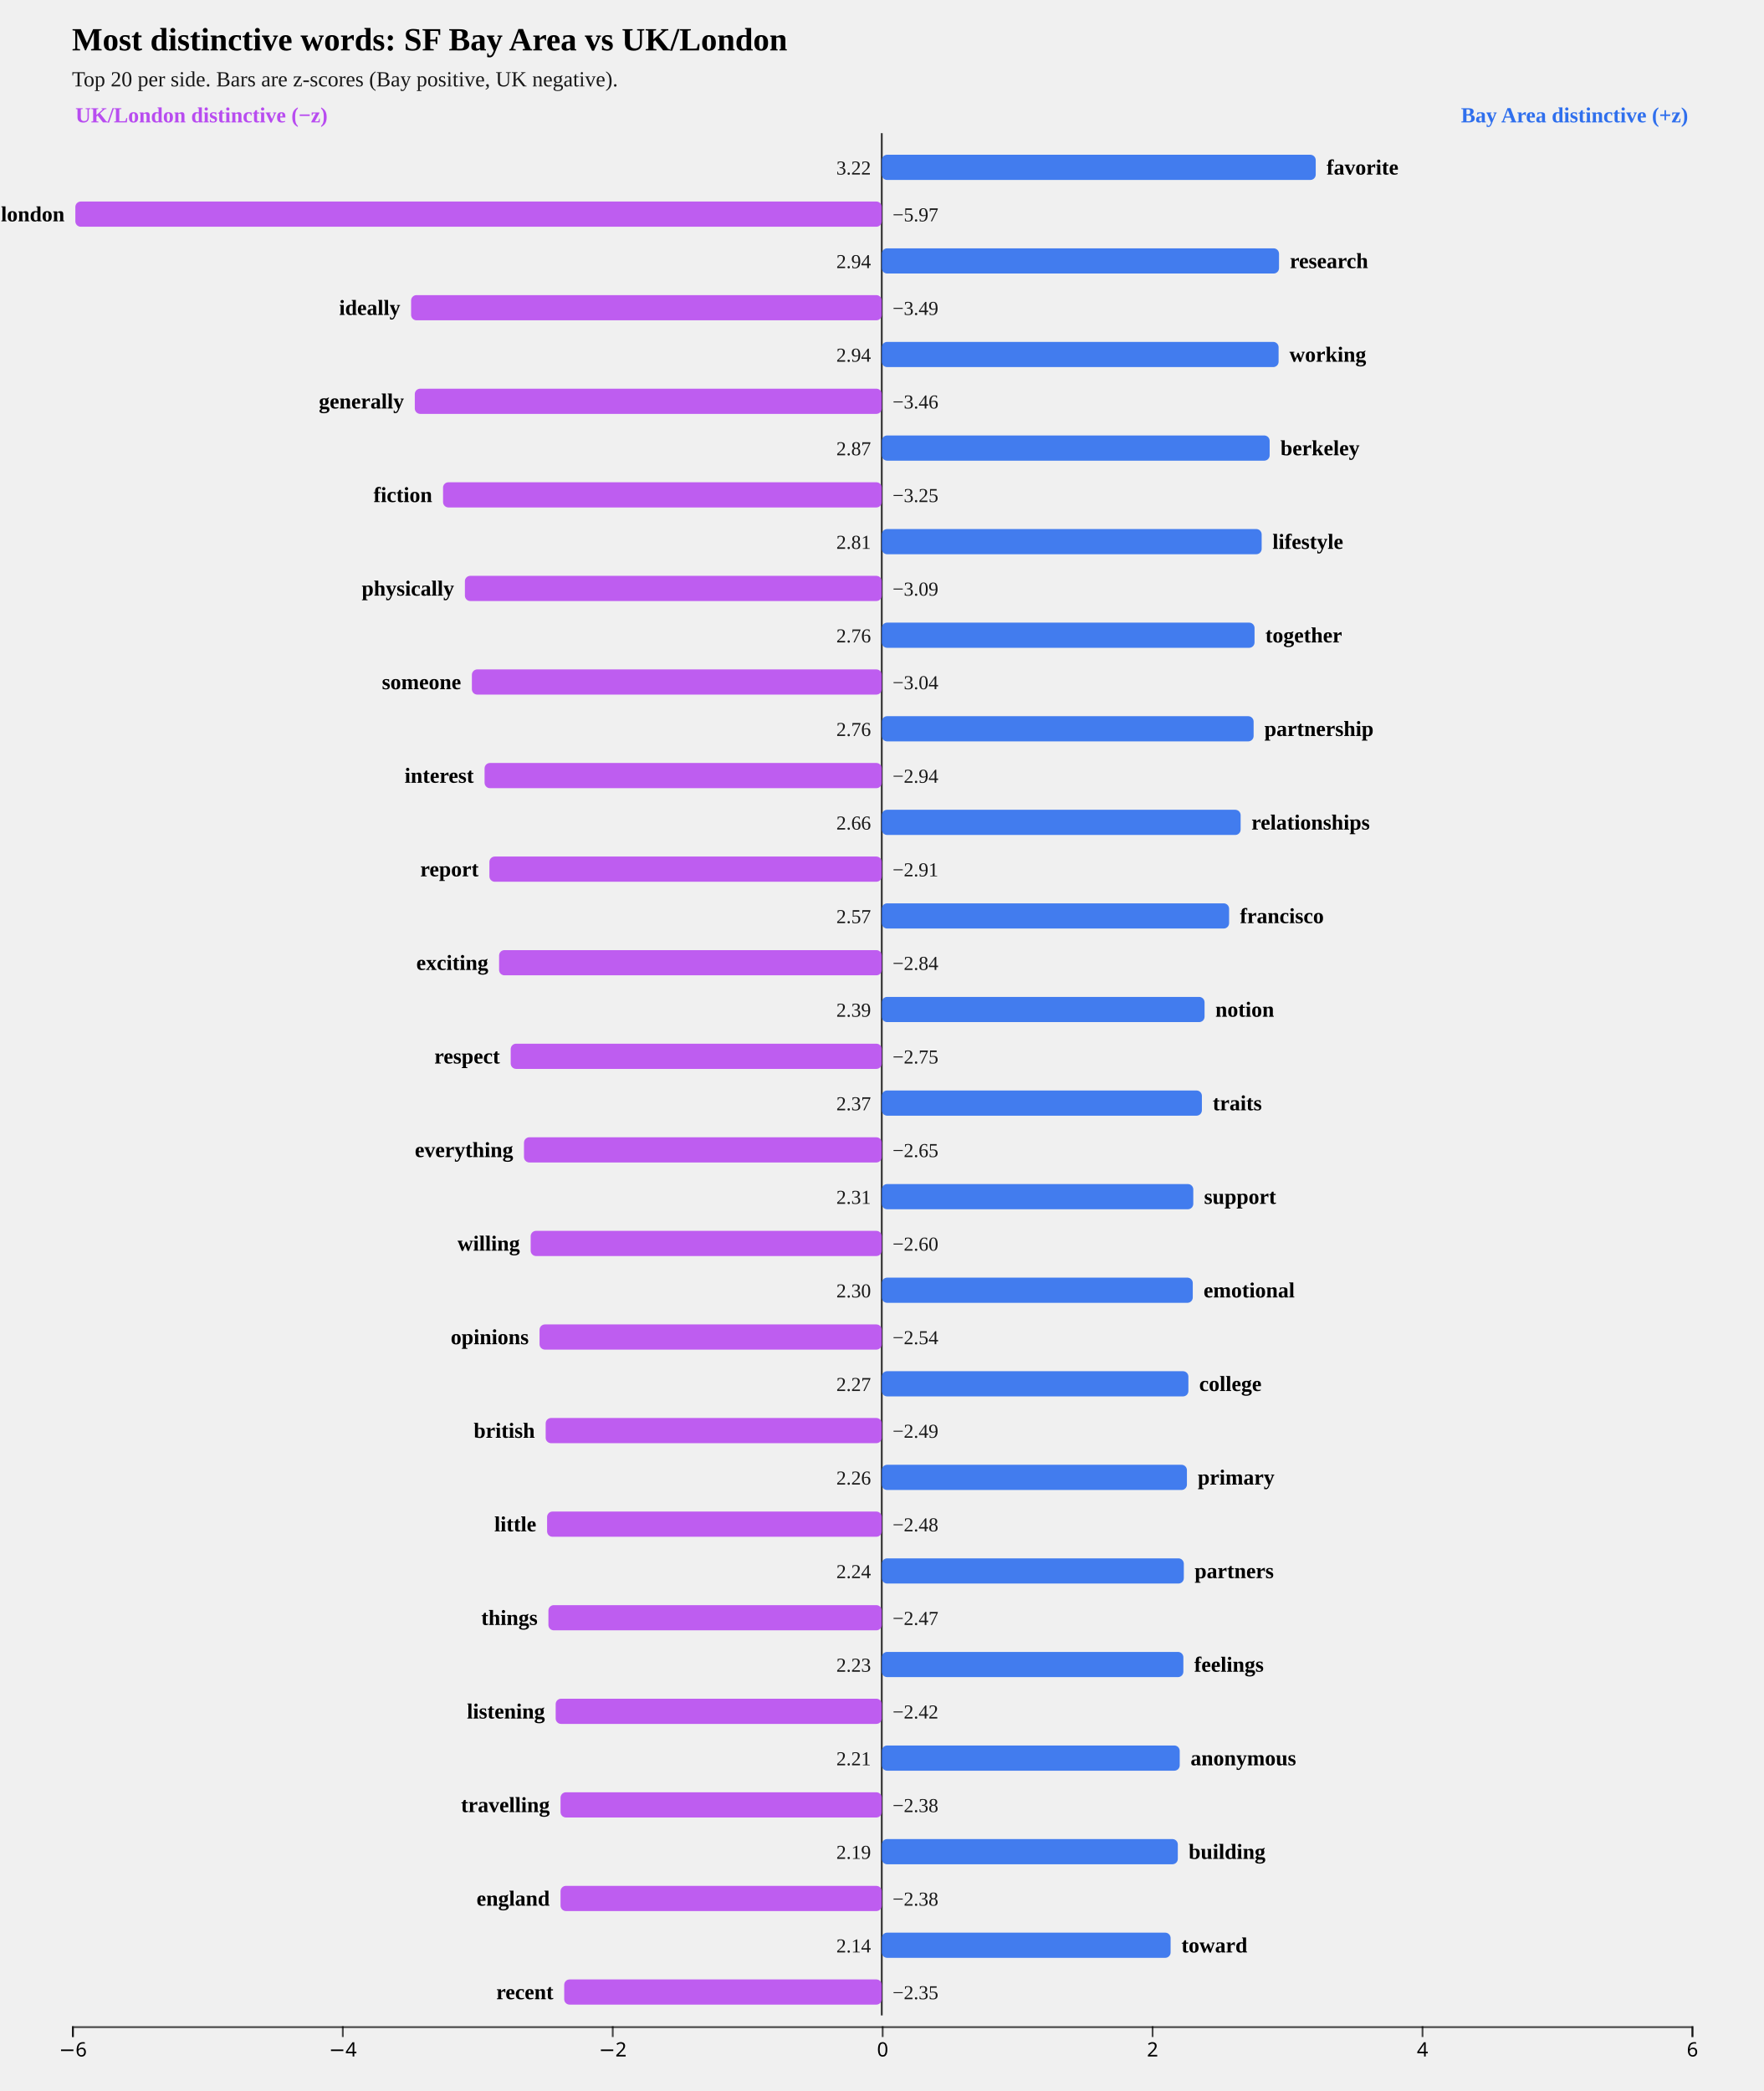
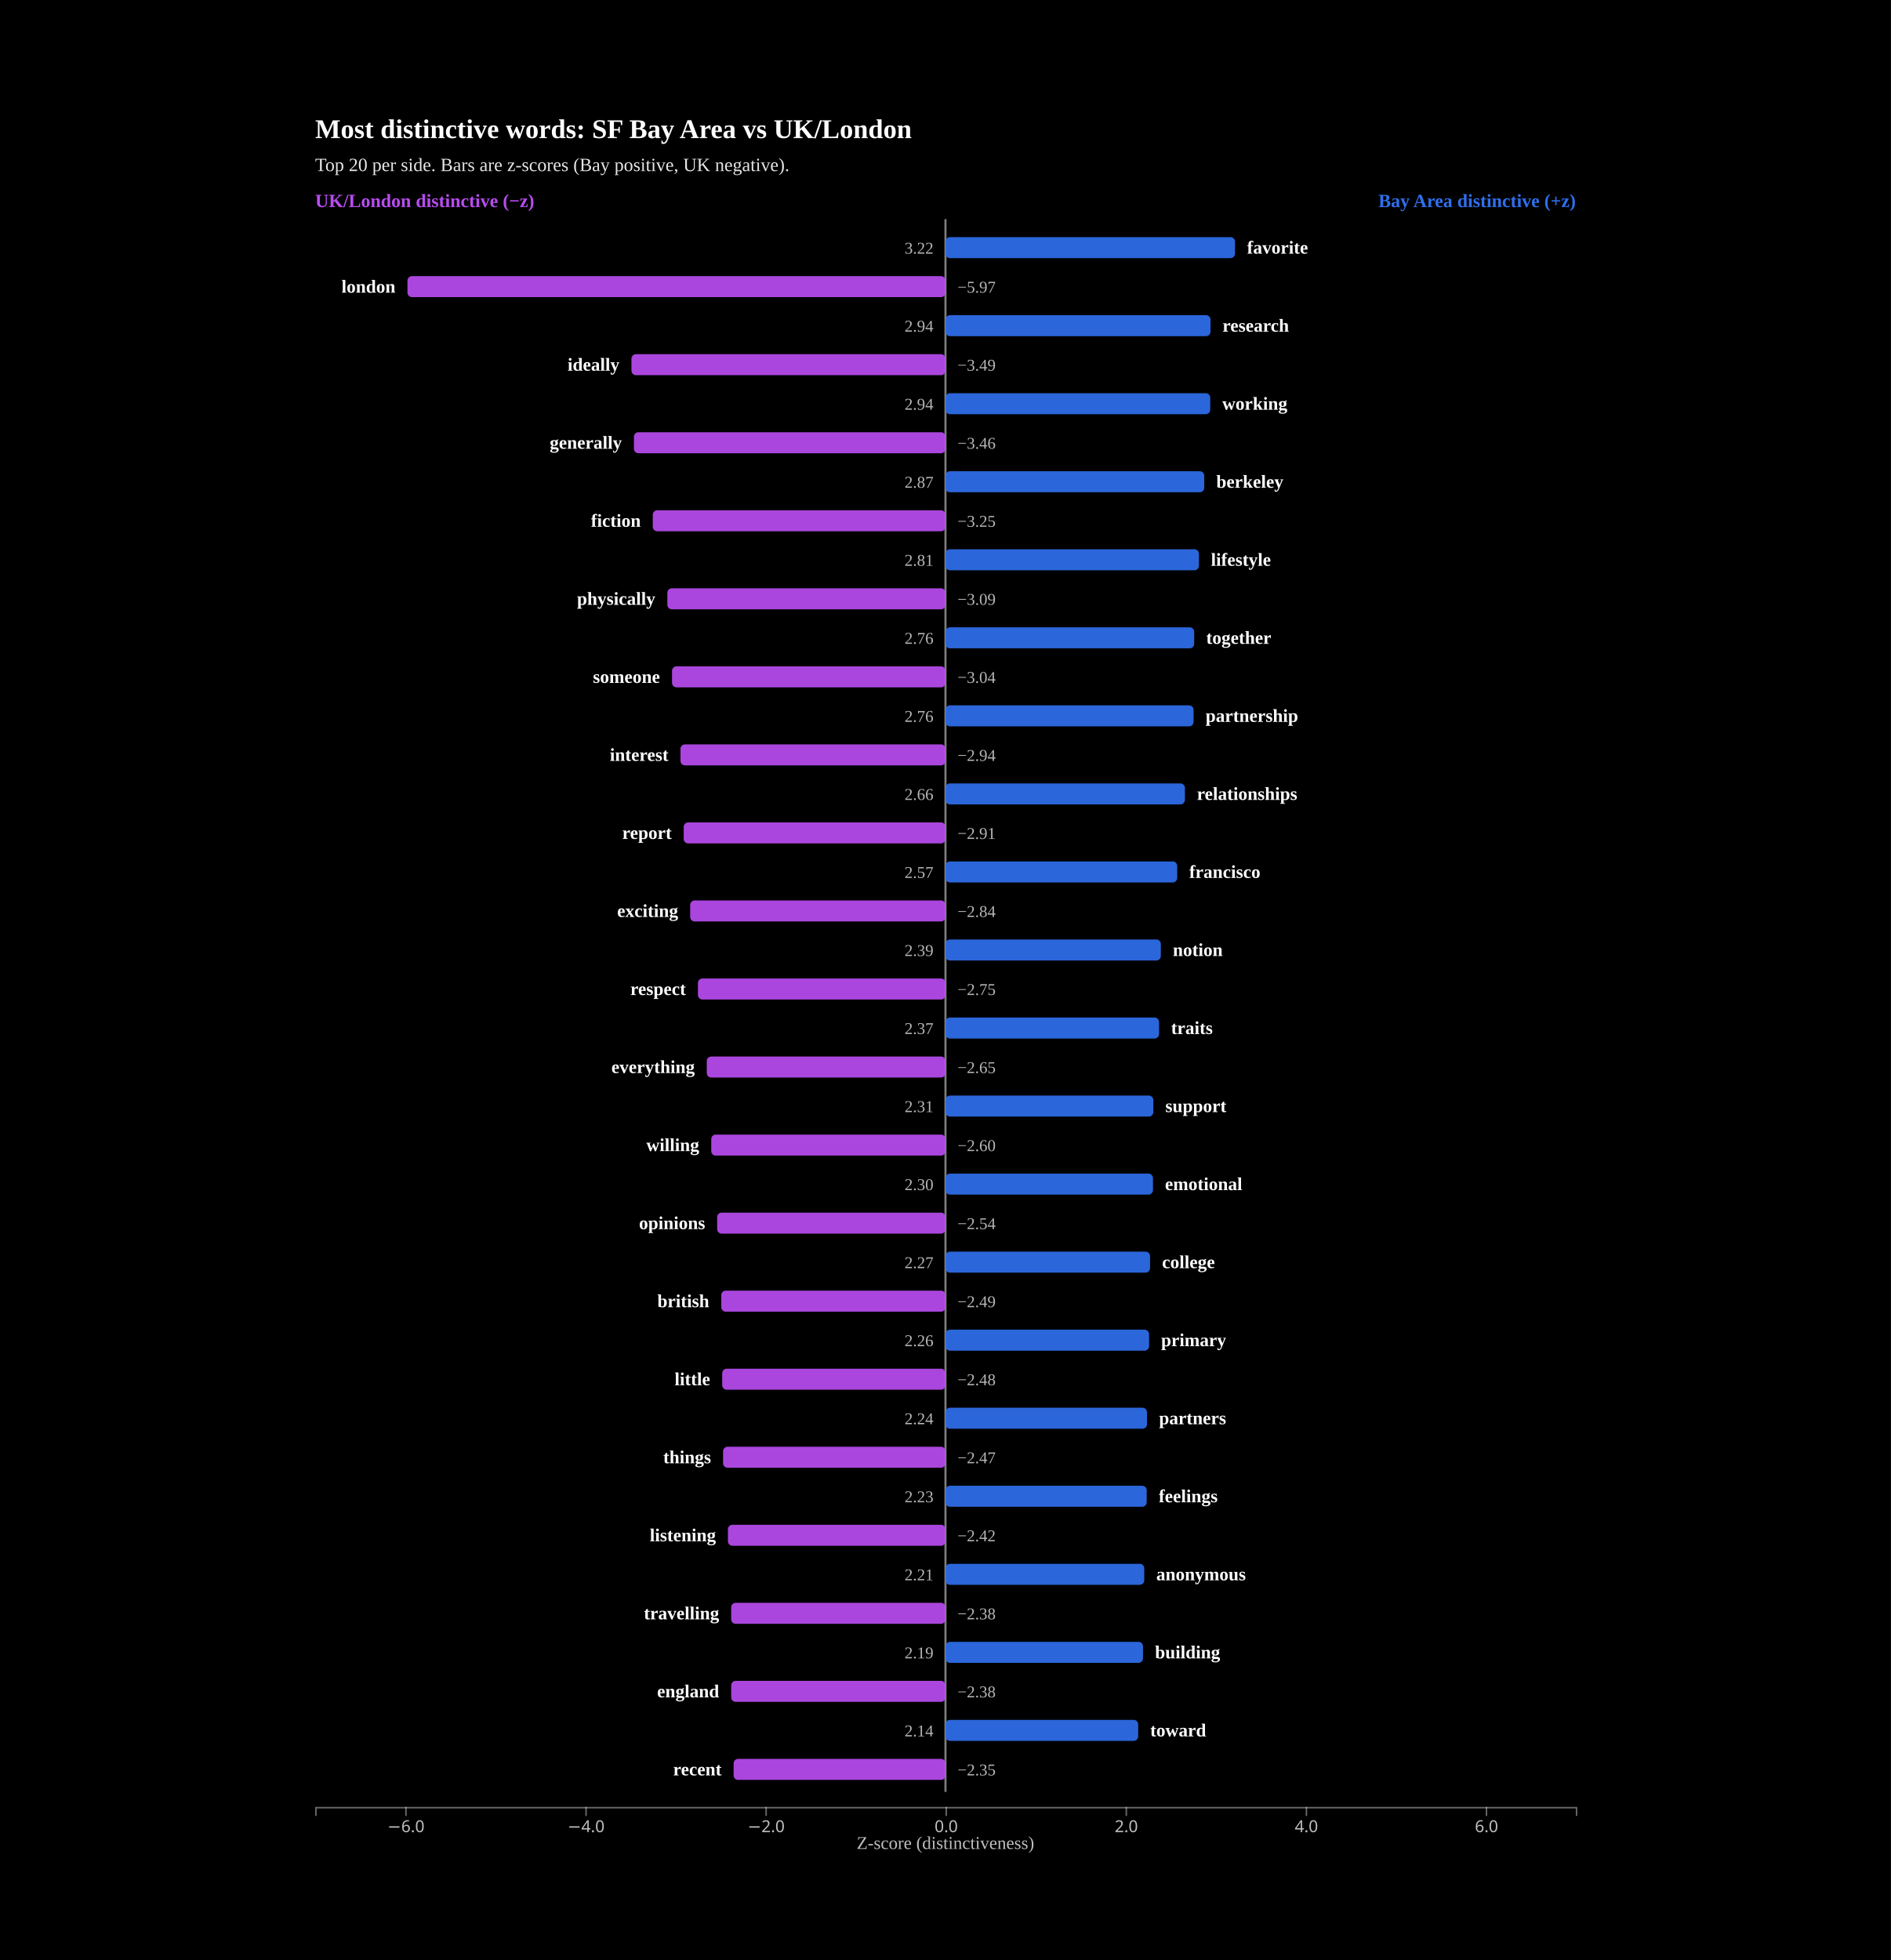
- <svg xmlns="http://www.w3.org/2000/svg" width="980" height="1162">
-   <text x="40" y="28" fill="#000000" font-size="18" font-weight="700">Most distinctive words: SF Bay Area vs UK/London</text>
-   <text x="40" y="48" fill="#000000" font-size="12" opacity="0.9">Top 20 per side. Bars are z-scores (Bay positive, UK negative).</text>
-   <line x1="490" x2="490" y1="74" y2="1120" stroke="#000000" stroke-width="1" opacity="0.8" />
-   <g transform="translate(0, 1126)" fill="none" font-size="10" font-family="sans-serif" text-anchor="middle">
-     <path class="domain" stroke="#000000" d="M40.5,6V0.5H940.5V6" opacity="0.7" />
-     <g class="tick" opacity="1" transform="translate(40.5,0)">
-       <line stroke="#000000" y2="6" opacity="0.7" />
-       <text fill="#000000" y="9" dy="0.71em" font-size="11">−6</text>
+ <svg xmlns="http://www.w3.org/2000/svg" width="980" height="1186" viewBox="-140 -60 1260 1306" preserveAspectRatio="xMidYMid meet" style="max-width: 100%; height: auto; display: block; font-family: ui-serif, Georgia, &quot;Times New Roman&quot;, Times, serif; font-size: 12px;">
+   <rect x="-140" y="-60" width="1260" height="1306" fill="#000000" />
+   <text x="70" y="32" fill="#FFFFFF" font-size="18" font-weight="800">Most distinctive words: SF Bay Area vs UK/London</text>
+   <text x="70" y="54" fill="#FFFFFF" font-size="12.5" opacity="0.9">Top 20 per side. Bars are z-scores (Bay positive, UK negative).</text>
+   <text x="70" y="78" text-anchor="start" fill="#B84CF0" font-size="12.5" font-weight="800">UK/London distinctive (−z)</text>
+   <text x="910" y="78" text-anchor="end" fill="#2F6FED" font-size="12.5" font-weight="800">Bay Area distinctive (+z)</text>
+   <line x1="490" x2="490" y1="86" y2="1134" stroke="rgba(255,255,255,0.55)" stroke-width="1.4" opacity="0.9" />
+   <g transform="translate(0, 1144)" fill="none" font-size="10" font-family="sans-serif" text-anchor="middle">
+     <path class="domain" stroke="rgba(255,255,255,0.55)" d="M70.5,6V0.5H910.5V6" opacity="0.75" />
+     <g class="tick" opacity="1" transform="translate(130.5,0)">
+       <line stroke="rgba(255,255,255,0.55)" y2="6" opacity="0.75" />
+       <text fill="rgba(255,255,255,0.75)" y="9" dy="0.71em" font-size="11">−6.0</text>
    </g>
-     <g class="tick" opacity="1" transform="translate(190.5,0)">
-       <line stroke="#000000" y2="6" opacity="0.7" />
-       <text fill="#000000" y="9" dy="0.71em" font-size="11">−4</text>
+     <g class="tick" opacity="1" transform="translate(250.5,0)">
+       <line stroke="rgba(255,255,255,0.55)" y2="6" opacity="0.75" />
+       <text fill="rgba(255,255,255,0.75)" y="9" dy="0.71em" font-size="11">−4.0</text>
    </g>
-     <g class="tick" opacity="1" transform="translate(340.5,0)">
-       <line stroke="#000000" y2="6" opacity="0.7" />
-       <text fill="#000000" y="9" dy="0.71em" font-size="11">−2</text>
+     <g class="tick" opacity="1" transform="translate(370.5,0)">
+       <line stroke="rgba(255,255,255,0.55)" y2="6" opacity="0.75" />
+       <text fill="rgba(255,255,255,0.75)" y="9" dy="0.71em" font-size="11">−2.0</text>
    </g>
    <g class="tick" opacity="1" transform="translate(490.5,0)">
-       <line stroke="#000000" y2="6" opacity="0.7" />
-       <text fill="#000000" y="9" dy="0.71em" font-size="11">0</text>
+       <line stroke="rgba(255,255,255,0.55)" y2="6" opacity="0.75" />
+       <text fill="rgba(255,255,255,0.75)" y="9" dy="0.71em" font-size="11">0.0</text>
    </g>
-     <g class="tick" opacity="1" transform="translate(640.5,0)">
-       <line stroke="#000000" y2="6" opacity="0.7" />
-       <text fill="#000000" y="9" dy="0.71em" font-size="11">2</text>
+     <g class="tick" opacity="1" transform="translate(610.5,0)">
+       <line stroke="rgba(255,255,255,0.55)" y2="6" opacity="0.75" />
+       <text fill="rgba(255,255,255,0.75)" y="9" dy="0.71em" font-size="11">2.0</text>
    </g>
-     <g class="tick" opacity="1" transform="translate(790.5,0)">
-       <line stroke="#000000" y2="6" opacity="0.7" />
-       <text fill="#000000" y="9" dy="0.71em" font-size="11">4</text>
+     <g class="tick" opacity="1" transform="translate(730.5,0)">
+       <line stroke="rgba(255,255,255,0.55)" y2="6" opacity="0.75" />
+       <text fill="rgba(255,255,255,0.75)" y="9" dy="0.71em" font-size="11">4.0</text>
    </g>
-     <g class="tick" opacity="1" transform="translate(940.5,0)">
-       <line stroke="#000000" y2="6" opacity="0.7" />
-       <text fill="#000000" y="9" dy="0.71em" font-size="11">6</text>
+     <g class="tick" opacity="1" transform="translate(850.5,0)">
+       <line stroke="rgba(255,255,255,0.55)" y2="6" opacity="0.75" />
+       <text fill="rgba(255,255,255,0.75)" y="9" dy="0.71em" font-size="11">6.0</text>
    </g>
  </g>
  <g>
-     <rect x="490" y="86" width="241.155" height="14" rx="3" fill="#2F6FED" opacity="0.9" />
-     <rect x="41.875" y="112" width="448.125" height="14" rx="3" fill="#B84CF0" opacity="0.9" />
-     <rect x="490" y="138" width="220.755" height="14" rx="3" fill="#2F6FED" opacity="0.9" />
-     <rect x="228.453" y="164" width="261.548" height="14" rx="3" fill="#B84CF0" opacity="0.9" />
-     <rect x="490" y="190" width="220.523" height="14" rx="3" fill="#2F6FED" opacity="0.9" />
-     <rect x="230.507" y="216" width="259.493" height="14" rx="3" fill="#B84CF0" opacity="0.9" />
-     <rect x="490" y="242" width="215.55" height="14" rx="3" fill="#2F6FED" opacity="0.9" />
-     <rect x="246.205" y="268" width="243.795" height="14" rx="3" fill="#B84CF0" opacity="0.9" />
-     <rect x="490" y="294" width="211.11" height="14" rx="3" fill="#2F6FED" opacity="0.9" />
-     <rect x="258.34" y="320" width="231.66" height="14" rx="3" fill="#B84CF0" opacity="0.9" />
-     <rect x="490" y="346" width="207.158" height="14" rx="3" fill="#2F6FED" opacity="0.9" />
-     <rect x="262.232" y="372" width="227.768" height="14" rx="3" fill="#B84CF0" opacity="0.9" />
-     <rect x="490" y="398" width="206.64" height="14" rx="3" fill="#2F6FED" opacity="0.9" />
-     <rect x="269.283" y="424" width="220.717" height="14" rx="3" fill="#B84CF0" opacity="0.9" />
-     <rect x="490" y="450" width="199.425" height="14" rx="3" fill="#2F6FED" opacity="0.9" />
-     <rect x="271.968" y="476" width="218.032" height="14" rx="3" fill="#B84CF0" opacity="0.9" />
-     <rect x="490" y="502" width="193.012" height="14" rx="3" fill="#2F6FED" opacity="0.9" />
-     <rect x="277.345" y="528" width="212.655" height="14" rx="3" fill="#B84CF0" opacity="0.9" />
-     <rect x="490" y="554" width="179.377" height="14" rx="3" fill="#2F6FED" opacity="0.9" />
-     <rect x="283.803" y="580" width="206.197" height="14" rx="3" fill="#B84CF0" opacity="0.9" />
-     <rect x="490" y="606" width="177.9" height="14" rx="3" fill="#2F6FED" opacity="0.9" />
-     <rect x="291.183" y="632" width="198.817" height="14" rx="3" fill="#B84CF0" opacity="0.9" />
-     <rect x="490" y="658" width="173.115" height="14" rx="3" fill="#2F6FED" opacity="0.9" />
-     <rect x="294.895" y="684" width="195.105" height="14" rx="3" fill="#B84CF0" opacity="0.9" />
-     <rect x="490" y="710" width="172.83" height="14" rx="3" fill="#2F6FED" opacity="0.9" />
-     <rect x="299.83" y="736" width="190.17" height="14" rx="3" fill="#B84CF0" opacity="0.9" />
-     <rect x="490" y="762" width="170.393" height="14" rx="3" fill="#2F6FED" opacity="0.9" />
-     <rect x="303.235" y="788" width="186.765" height="14" rx="3" fill="#B84CF0" opacity="0.9" />
-     <rect x="490" y="814" width="169.582" height="14" rx="3" fill="#2F6FED" opacity="0.9" />
-     <rect x="304.022" y="840" width="185.978" height="14" rx="3" fill="#B84CF0" opacity="0.9" />
-     <rect x="490" y="866" width="167.857" height="14" rx="3" fill="#2F6FED" opacity="0.9" />
-     <rect x="304.758" y="892" width="185.242" height="14" rx="3" fill="#B84CF0" opacity="0.9" />
-     <rect x="490" y="918" width="167.602" height="14" rx="3" fill="#2F6FED" opacity="0.9" />
-     <rect x="308.793" y="944" width="181.207" height="14" rx="3" fill="#B84CF0" opacity="0.9" />
-     <rect x="490" y="970" width="165.577" height="14" rx="3" fill="#2F6FED" opacity="0.9" />
-     <rect x="311.5" y="996" width="178.5" height="14" rx="3" fill="#B84CF0" opacity="0.9" />
-     <rect x="490" y="1022" width="164.513" height="14" rx="3" fill="#2F6FED" opacity="0.9" />
-     <rect x="311.5" y="1048" width="178.5" height="14" rx="3" fill="#B84CF0" opacity="0.9" />
-     <rect x="490" y="1074" width="160.508" height="14" rx="3" fill="#2F6FED" opacity="0.9" />
-     <rect x="313.533" y="1100" width="176.467" height="14" rx="3" fill="#B84CF0" opacity="0.9" />
+     <rect class="bar" x="490" y="98" width="192.924" height="14" rx="3" ry="3" fill="#2F6FED" opacity="0.92" />
+     <rect class="bar" x="131.5" y="124" width="358.5" height="14" rx="3" ry="3" fill="#B84CF0" opacity="0.92" />
+     <rect class="bar" x="490" y="150" width="176.604" height="14" rx="3" ry="3" fill="#2F6FED" opacity="0.92" />
+     <rect class="bar" x="280.762" y="176" width="209.238" height="14" rx="3" ry="3" fill="#B84CF0" opacity="0.92" />
+     <rect class="bar" x="490" y="202" width="176.418" height="14" rx="3" ry="3" fill="#2F6FED" opacity="0.92" />
+     <rect class="bar" x="282.406" y="228" width="207.594" height="14" rx="3" ry="3" fill="#B84CF0" opacity="0.92" />
+     <rect class="bar" x="490" y="254" width="172.44" height="14" rx="3" ry="3" fill="#2F6FED" opacity="0.92" />
+     <rect class="bar" x="294.964" y="280" width="195.036" height="14" rx="3" ry="3" fill="#B84CF0" opacity="0.92" />
+     <rect class="bar" x="490" y="306" width="168.888" height="14" rx="3" ry="3" fill="#2F6FED" opacity="0.92" />
+     <rect class="bar" x="304.672" y="332" width="185.328" height="14" rx="3" ry="3" fill="#B84CF0" opacity="0.92" />
+     <rect class="bar" x="490" y="358" width="165.726" height="14" rx="3" ry="3" fill="#2F6FED" opacity="0.92" />
+     <rect class="bar" x="307.786" y="384" width="182.214" height="14" rx="3" ry="3" fill="#B84CF0" opacity="0.92" />
+     <rect class="bar" x="490" y="410" width="165.312" height="14" rx="3" ry="3" fill="#2F6FED" opacity="0.92" />
+     <rect class="bar" x="313.426" y="436" width="176.574" height="14" rx="3" ry="3" fill="#B84CF0" opacity="0.92" />
+     <rect class="bar" x="490" y="462" width="159.54" height="14" rx="3" ry="3" fill="#2F6FED" opacity="0.92" />
+     <rect class="bar" x="315.574" y="488" width="174.426" height="14" rx="3" ry="3" fill="#B84CF0" opacity="0.92" />
+     <rect class="bar" x="490" y="514" width="154.41" height="14" rx="3" ry="3" fill="#2F6FED" opacity="0.92" />
+     <rect class="bar" x="319.876" y="540" width="170.124" height="14" rx="3" ry="3" fill="#B84CF0" opacity="0.92" />
+     <rect class="bar" x="490" y="566" width="143.502" height="14" rx="3" ry="3" fill="#2F6FED" opacity="0.92" />
+     <rect class="bar" x="325.042" y="592" width="164.958" height="14" rx="3" ry="3" fill="#B84CF0" opacity="0.92" />
+     <rect class="bar" x="490" y="618" width="142.32" height="14" rx="3" ry="3" fill="#2F6FED" opacity="0.92" />
+     <rect class="bar" x="330.946" y="644" width="159.054" height="14" rx="3" ry="3" fill="#B84CF0" opacity="0.92" />
+     <rect class="bar" x="490" y="670" width="138.492" height="14" rx="3" ry="3" fill="#2F6FED" opacity="0.92" />
+     <rect class="bar" x="333.916" y="696" width="156.084" height="14" rx="3" ry="3" fill="#B84CF0" opacity="0.92" />
+     <rect class="bar" x="490" y="722" width="138.264" height="14" rx="3" ry="3" fill="#2F6FED" opacity="0.92" />
+     <rect class="bar" x="337.864" y="748" width="152.136" height="14" rx="3" ry="3" fill="#B84CF0" opacity="0.92" />
+     <rect class="bar" x="490" y="774" width="136.314" height="14" rx="3" ry="3" fill="#2F6FED" opacity="0.92" />
+     <rect class="bar" x="340.588" y="800" width="149.412" height="14" rx="3" ry="3" fill="#B84CF0" opacity="0.92" />
+     <rect class="bar" x="490" y="826" width="135.666" height="14" rx="3" ry="3" fill="#2F6FED" opacity="0.92" />
+     <rect class="bar" x="341.218" y="852" width="148.782" height="14" rx="3" ry="3" fill="#B84CF0" opacity="0.92" />
+     <rect class="bar" x="490" y="878" width="134.286" height="14" rx="3" ry="3" fill="#2F6FED" opacity="0.92" />
+     <rect class="bar" x="341.806" y="904" width="148.194" height="14" rx="3" ry="3" fill="#B84CF0" opacity="0.92" />
+     <rect class="bar" x="490" y="930" width="134.082" height="14" rx="3" ry="3" fill="#2F6FED" opacity="0.92" />
+     <rect class="bar" x="345.034" y="956" width="144.966" height="14" rx="3" ry="3" fill="#B84CF0" opacity="0.92" />
+     <rect class="bar" x="490" y="982" width="132.462" height="14" rx="3" ry="3" fill="#2F6FED" opacity="0.92" />
+     <rect class="bar" x="347.2" y="1008" width="142.8" height="14" rx="3" ry="3" fill="#B84CF0" opacity="0.92" />
+     <rect class="bar" x="490" y="1034" width="131.61" height="14" rx="3" ry="3" fill="#2F6FED" opacity="0.92" />
+     <rect class="bar" x="347.2" y="1060" width="142.8" height="14" rx="3" ry="3" fill="#B84CF0" opacity="0.92" />
+     <rect class="bar" x="490" y="1086" width="128.406" height="14" rx="3" ry="3" fill="#2F6FED" opacity="0.92" />
+     <rect class="bar" x="348.826" y="1112" width="141.174" height="14" rx="3" ry="3" fill="#B84CF0" opacity="0.92" />
  </g>
  <g>
-     <text x="737.155" y="97" text-anchor="start" fill="#000000" font-size="12" font-weight="600">favorite</text>
-     <text x="35.875" y="123" text-anchor="end" fill="#000000" font-size="12" font-weight="600">london</text>
-     <text x="716.755" y="149" text-anchor="start" fill="#000000" font-size="12" font-weight="600">research</text>
-     <text x="222.453" y="175" text-anchor="end" fill="#000000" font-size="12" font-weight="600">ideally</text>
-     <text x="716.523" y="201" text-anchor="start" fill="#000000" font-size="12" font-weight="600">working</text>
-     <text x="224.507" y="227" text-anchor="end" fill="#000000" font-size="12" font-weight="600">generally</text>
-     <text x="711.55" y="253" text-anchor="start" fill="#000000" font-size="12" font-weight="600">berkeley</text>
-     <text x="240.205" y="279" text-anchor="end" fill="#000000" font-size="12" font-weight="600">fiction</text>
-     <text x="707.11" y="305" text-anchor="start" fill="#000000" font-size="12" font-weight="600">lifestyle</text>
-     <text x="252.34" y="331" text-anchor="end" fill="#000000" font-size="12" font-weight="600">physically</text>
-     <text x="703.158" y="357" text-anchor="start" fill="#000000" font-size="12" font-weight="600">together</text>
-     <text x="256.232" y="383" text-anchor="end" fill="#000000" font-size="12" font-weight="600">someone</text>
-     <text x="702.64" y="409" text-anchor="start" fill="#000000" font-size="12" font-weight="600">partnership</text>
-     <text x="263.283" y="435" text-anchor="end" fill="#000000" font-size="12" font-weight="600">interest</text>
-     <text x="695.425" y="461" text-anchor="start" fill="#000000" font-size="12" font-weight="600">relationships</text>
-     <text x="265.968" y="487" text-anchor="end" fill="#000000" font-size="12" font-weight="600">report</text>
-     <text x="689.012" y="513" text-anchor="start" fill="#000000" font-size="12" font-weight="600">francisco</text>
-     <text x="271.345" y="539" text-anchor="end" fill="#000000" font-size="12" font-weight="600">exciting</text>
-     <text x="675.377" y="565" text-anchor="start" fill="#000000" font-size="12" font-weight="600">notion</text>
-     <text x="277.803" y="591" text-anchor="end" fill="#000000" font-size="12" font-weight="600">respect</text>
-     <text x="673.9" y="617" text-anchor="start" fill="#000000" font-size="12" font-weight="600">traits</text>
-     <text x="285.183" y="643" text-anchor="end" fill="#000000" font-size="12" font-weight="600">everything</text>
-     <text x="669.115" y="669" text-anchor="start" fill="#000000" font-size="12" font-weight="600">support</text>
-     <text x="288.895" y="695" text-anchor="end" fill="#000000" font-size="12" font-weight="600">willing</text>
-     <text x="668.83" y="721" text-anchor="start" fill="#000000" font-size="12" font-weight="600">emotional</text>
-     <text x="293.83" y="747" text-anchor="end" fill="#000000" font-size="12" font-weight="600">opinions</text>
-     <text x="666.393" y="773" text-anchor="start" fill="#000000" font-size="12" font-weight="600">college</text>
-     <text x="297.235" y="799" text-anchor="end" fill="#000000" font-size="12" font-weight="600">british</text>
-     <text x="665.582" y="825" text-anchor="start" fill="#000000" font-size="12" font-weight="600">primary</text>
-     <text x="298.022" y="851" text-anchor="end" fill="#000000" font-size="12" font-weight="600">little</text>
-     <text x="663.857" y="877" text-anchor="start" fill="#000000" font-size="12" font-weight="600">partners</text>
-     <text x="298.758" y="903" text-anchor="end" fill="#000000" font-size="12" font-weight="600">things</text>
-     <text x="663.602" y="929" text-anchor="start" fill="#000000" font-size="12" font-weight="600">feelings</text>
-     <text x="302.793" y="955" text-anchor="end" fill="#000000" font-size="12" font-weight="600">listening</text>
-     <text x="661.577" y="981" text-anchor="start" fill="#000000" font-size="12" font-weight="600">anonymous</text>
-     <text x="305.5" y="1007" text-anchor="end" fill="#000000" font-size="12" font-weight="600">travelling</text>
-     <text x="660.513" y="1033" text-anchor="start" fill="#000000" font-size="12" font-weight="600">building</text>
-     <text x="305.5" y="1059" text-anchor="end" fill="#000000" font-size="12" font-weight="600">england</text>
-     <text x="656.508" y="1085" text-anchor="start" fill="#000000" font-size="12" font-weight="600">toward</text>
-     <text x="307.533" y="1111" text-anchor="end" fill="#000000" font-size="12" font-weight="600">recent</text>
+     <text class="word" x="690.924" y="109" text-anchor="start" fill="#FFFFFF" font-size="12.2" font-weight="650">favorite</text>
+     <text class="word" x="123.5" y="135" text-anchor="end" fill="#FFFFFF" font-size="12.2" font-weight="650">london</text>
+     <text class="word" x="674.604" y="161" text-anchor="start" fill="#FFFFFF" font-size="12.2" font-weight="650">research</text>
+     <text class="word" x="272.762" y="187" text-anchor="end" fill="#FFFFFF" font-size="12.2" font-weight="650">ideally</text>
+     <text class="word" x="674.418" y="213" text-anchor="start" fill="#FFFFFF" font-size="12.2" font-weight="650">working</text>
+     <text class="word" x="274.406" y="239" text-anchor="end" fill="#FFFFFF" font-size="12.2" font-weight="650">generally</text>
+     <text class="word" x="670.44" y="265" text-anchor="start" fill="#FFFFFF" font-size="12.2" font-weight="650">berkeley</text>
+     <text class="word" x="286.964" y="291" text-anchor="end" fill="#FFFFFF" font-size="12.2" font-weight="650">fiction</text>
+     <text class="word" x="666.888" y="317" text-anchor="start" fill="#FFFFFF" font-size="12.2" font-weight="650">lifestyle</text>
+     <text class="word" x="296.672" y="343" text-anchor="end" fill="#FFFFFF" font-size="12.2" font-weight="650">physically</text>
+     <text class="word" x="663.726" y="369" text-anchor="start" fill="#FFFFFF" font-size="12.2" font-weight="650">together</text>
+     <text class="word" x="299.786" y="395" text-anchor="end" fill="#FFFFFF" font-size="12.2" font-weight="650">someone</text>
+     <text class="word" x="663.312" y="421" text-anchor="start" fill="#FFFFFF" font-size="12.2" font-weight="650">partnership</text>
+     <text class="word" x="305.426" y="447" text-anchor="end" fill="#FFFFFF" font-size="12.2" font-weight="650">interest</text>
+     <text class="word" x="657.54" y="473" text-anchor="start" fill="#FFFFFF" font-size="12.2" font-weight="650">relationships</text>
+     <text class="word" x="307.574" y="499" text-anchor="end" fill="#FFFFFF" font-size="12.2" font-weight="650">report</text>
+     <text class="word" x="652.41" y="525" text-anchor="start" fill="#FFFFFF" font-size="12.2" font-weight="650">francisco</text>
+     <text class="word" x="311.876" y="551" text-anchor="end" fill="#FFFFFF" font-size="12.2" font-weight="650">exciting</text>
+     <text class="word" x="641.502" y="577" text-anchor="start" fill="#FFFFFF" font-size="12.2" font-weight="650">notion</text>
+     <text class="word" x="317.042" y="603" text-anchor="end" fill="#FFFFFF" font-size="12.2" font-weight="650">respect</text>
+     <text class="word" x="640.32" y="629" text-anchor="start" fill="#FFFFFF" font-size="12.2" font-weight="650">traits</text>
+     <text class="word" x="322.946" y="655" text-anchor="end" fill="#FFFFFF" font-size="12.2" font-weight="650">everything</text>
+     <text class="word" x="636.492" y="681" text-anchor="start" fill="#FFFFFF" font-size="12.2" font-weight="650">support</text>
+     <text class="word" x="325.916" y="707" text-anchor="end" fill="#FFFFFF" font-size="12.2" font-weight="650">willing</text>
+     <text class="word" x="636.264" y="733" text-anchor="start" fill="#FFFFFF" font-size="12.2" font-weight="650">emotional</text>
+     <text class="word" x="329.864" y="759" text-anchor="end" fill="#FFFFFF" font-size="12.2" font-weight="650">opinions</text>
+     <text class="word" x="634.314" y="785" text-anchor="start" fill="#FFFFFF" font-size="12.2" font-weight="650">college</text>
+     <text class="word" x="332.588" y="811" text-anchor="end" fill="#FFFFFF" font-size="12.2" font-weight="650">british</text>
+     <text class="word" x="633.666" y="837" text-anchor="start" fill="#FFFFFF" font-size="12.2" font-weight="650">primary</text>
+     <text class="word" x="333.218" y="863" text-anchor="end" fill="#FFFFFF" font-size="12.2" font-weight="650">little</text>
+     <text class="word" x="632.286" y="889" text-anchor="start" fill="#FFFFFF" font-size="12.2" font-weight="650">partners</text>
+     <text class="word" x="333.806" y="915" text-anchor="end" fill="#FFFFFF" font-size="12.2" font-weight="650">things</text>
+     <text class="word" x="632.082" y="941" text-anchor="start" fill="#FFFFFF" font-size="12.2" font-weight="650">feelings</text>
+     <text class="word" x="337.034" y="967" text-anchor="end" fill="#FFFFFF" font-size="12.2" font-weight="650">listening</text>
+     <text class="word" x="630.462" y="993" text-anchor="start" fill="#FFFFFF" font-size="12.2" font-weight="650">anonymous</text>
+     <text class="word" x="339.2" y="1019" text-anchor="end" fill="#FFFFFF" font-size="12.2" font-weight="650">travelling</text>
+     <text class="word" x="629.61" y="1045" text-anchor="start" fill="#FFFFFF" font-size="12.2" font-weight="650">building</text>
+     <text class="word" x="339.2" y="1071" text-anchor="end" fill="#FFFFFF" font-size="12.2" font-weight="650">england</text>
+     <text class="word" x="626.406" y="1097" text-anchor="start" fill="#FFFFFF" font-size="12.2" font-weight="650">toward</text>
+     <text class="word" x="340.826" y="1123" text-anchor="end" fill="#FFFFFF" font-size="12.2" font-weight="650">recent</text>
  </g>
  <g>
-     <text x="484" y="97" text-anchor="end" fill="#000000" font-size="11" opacity="0.9">3.22</text>
-     <text x="496" y="123" text-anchor="start" fill="#000000" font-size="11" opacity="0.9">−5.97</text>
-     <text x="484" y="149" text-anchor="end" fill="#000000" font-size="11" opacity="0.9">2.94</text>
-     <text x="496" y="175" text-anchor="start" fill="#000000" font-size="11" opacity="0.9">−3.49</text>
-     <text x="484" y="201" text-anchor="end" fill="#000000" font-size="11" opacity="0.9">2.94</text>
-     <text x="496" y="227" text-anchor="start" fill="#000000" font-size="11" opacity="0.9">−3.46</text>
-     <text x="484" y="253" text-anchor="end" fill="#000000" font-size="11" opacity="0.9">2.87</text>
-     <text x="496" y="279" text-anchor="start" fill="#000000" font-size="11" opacity="0.9">−3.25</text>
-     <text x="484" y="305" text-anchor="end" fill="#000000" font-size="11" opacity="0.9">2.81</text>
-     <text x="496" y="331" text-anchor="start" fill="#000000" font-size="11" opacity="0.9">−3.09</text>
-     <text x="484" y="357" text-anchor="end" fill="#000000" font-size="11" opacity="0.9">2.76</text>
-     <text x="496" y="383" text-anchor="start" fill="#000000" font-size="11" opacity="0.9">−3.04</text>
-     <text x="484" y="409" text-anchor="end" fill="#000000" font-size="11" opacity="0.9">2.76</text>
-     <text x="496" y="435" text-anchor="start" fill="#000000" font-size="11" opacity="0.9">−2.94</text>
-     <text x="484" y="461" text-anchor="end" fill="#000000" font-size="11" opacity="0.9">2.66</text>
-     <text x="496" y="487" text-anchor="start" fill="#000000" font-size="11" opacity="0.9">−2.91</text>
-     <text x="484" y="513" text-anchor="end" fill="#000000" font-size="11" opacity="0.9">2.57</text>
-     <text x="496" y="539" text-anchor="start" fill="#000000" font-size="11" opacity="0.9">−2.84</text>
-     <text x="484" y="565" text-anchor="end" fill="#000000" font-size="11" opacity="0.9">2.39</text>
-     <text x="496" y="591" text-anchor="start" fill="#000000" font-size="11" opacity="0.9">−2.75</text>
-     <text x="484" y="617" text-anchor="end" fill="#000000" font-size="11" opacity="0.9">2.37</text>
-     <text x="496" y="643" text-anchor="start" fill="#000000" font-size="11" opacity="0.9">−2.65</text>
-     <text x="484" y="669" text-anchor="end" fill="#000000" font-size="11" opacity="0.9">2.31</text>
-     <text x="496" y="695" text-anchor="start" fill="#000000" font-size="11" opacity="0.9">−2.60</text>
-     <text x="484" y="721" text-anchor="end" fill="#000000" font-size="11" opacity="0.9">2.30</text>
-     <text x="496" y="747" text-anchor="start" fill="#000000" font-size="11" opacity="0.9">−2.54</text>
-     <text x="484" y="773" text-anchor="end" fill="#000000" font-size="11" opacity="0.9">2.27</text>
-     <text x="496" y="799" text-anchor="start" fill="#000000" font-size="11" opacity="0.9">−2.49</text>
-     <text x="484" y="825" text-anchor="end" fill="#000000" font-size="11" opacity="0.9">2.26</text>
-     <text x="496" y="851" text-anchor="start" fill="#000000" font-size="11" opacity="0.9">−2.48</text>
-     <text x="484" y="877" text-anchor="end" fill="#000000" font-size="11" opacity="0.9">2.24</text>
-     <text x="496" y="903" text-anchor="start" fill="#000000" font-size="11" opacity="0.9">−2.47</text>
-     <text x="484" y="929" text-anchor="end" fill="#000000" font-size="11" opacity="0.9">2.23</text>
-     <text x="496" y="955" text-anchor="start" fill="#000000" font-size="11" opacity="0.9">−2.42</text>
-     <text x="484" y="981" text-anchor="end" fill="#000000" font-size="11" opacity="0.9">2.21</text>
-     <text x="496" y="1007" text-anchor="start" fill="#000000" font-size="11" opacity="0.9">−2.38</text>
-     <text x="484" y="1033" text-anchor="end" fill="#000000" font-size="11" opacity="0.9">2.19</text>
-     <text x="496" y="1059" text-anchor="start" fill="#000000" font-size="11" opacity="0.9">−2.38</text>
-     <text x="484" y="1085" text-anchor="end" fill="#000000" font-size="11" opacity="0.9">2.14</text>
-     <text x="496" y="1111" text-anchor="start" fill="#000000" font-size="11" opacity="0.9">−2.35</text>
+     <text class="val" x="482" y="109" text-anchor="end" fill="rgba(255,255,255,0.75)" font-size="11" opacity="0.95">3.22</text>
+     <text class="val" x="498" y="135" text-anchor="start" fill="rgba(255,255,255,0.75)" font-size="11" opacity="0.95">−5.97</text>
+     <text class="val" x="482" y="161" text-anchor="end" fill="rgba(255,255,255,0.75)" font-size="11" opacity="0.95">2.94</text>
+     <text class="val" x="498" y="187" text-anchor="start" fill="rgba(255,255,255,0.75)" font-size="11" opacity="0.95">−3.49</text>
+     <text class="val" x="482" y="213" text-anchor="end" fill="rgba(255,255,255,0.75)" font-size="11" opacity="0.95">2.94</text>
+     <text class="val" x="498" y="239" text-anchor="start" fill="rgba(255,255,255,0.75)" font-size="11" opacity="0.95">−3.46</text>
+     <text class="val" x="482" y="265" text-anchor="end" fill="rgba(255,255,255,0.75)" font-size="11" opacity="0.95">2.87</text>
+     <text class="val" x="498" y="291" text-anchor="start" fill="rgba(255,255,255,0.75)" font-size="11" opacity="0.95">−3.25</text>
+     <text class="val" x="482" y="317" text-anchor="end" fill="rgba(255,255,255,0.75)" font-size="11" opacity="0.95">2.81</text>
+     <text class="val" x="498" y="343" text-anchor="start" fill="rgba(255,255,255,0.75)" font-size="11" opacity="0.95">−3.09</text>
+     <text class="val" x="482" y="369" text-anchor="end" fill="rgba(255,255,255,0.75)" font-size="11" opacity="0.95">2.76</text>
+     <text class="val" x="498" y="395" text-anchor="start" fill="rgba(255,255,255,0.75)" font-size="11" opacity="0.95">−3.04</text>
+     <text class="val" x="482" y="421" text-anchor="end" fill="rgba(255,255,255,0.75)" font-size="11" opacity="0.95">2.76</text>
+     <text class="val" x="498" y="447" text-anchor="start" fill="rgba(255,255,255,0.75)" font-size="11" opacity="0.95">−2.94</text>
+     <text class="val" x="482" y="473" text-anchor="end" fill="rgba(255,255,255,0.75)" font-size="11" opacity="0.95">2.66</text>
+     <text class="val" x="498" y="499" text-anchor="start" fill="rgba(255,255,255,0.75)" font-size="11" opacity="0.95">−2.91</text>
+     <text class="val" x="482" y="525" text-anchor="end" fill="rgba(255,255,255,0.75)" font-size="11" opacity="0.95">2.57</text>
+     <text class="val" x="498" y="551" text-anchor="start" fill="rgba(255,255,255,0.75)" font-size="11" opacity="0.95">−2.84</text>
+     <text class="val" x="482" y="577" text-anchor="end" fill="rgba(255,255,255,0.75)" font-size="11" opacity="0.95">2.39</text>
+     <text class="val" x="498" y="603" text-anchor="start" fill="rgba(255,255,255,0.75)" font-size="11" opacity="0.95">−2.75</text>
+     <text class="val" x="482" y="629" text-anchor="end" fill="rgba(255,255,255,0.75)" font-size="11" opacity="0.95">2.37</text>
+     <text class="val" x="498" y="655" text-anchor="start" fill="rgba(255,255,255,0.75)" font-size="11" opacity="0.95">−2.65</text>
+     <text class="val" x="482" y="681" text-anchor="end" fill="rgba(255,255,255,0.75)" font-size="11" opacity="0.95">2.31</text>
+     <text class="val" x="498" y="707" text-anchor="start" fill="rgba(255,255,255,0.75)" font-size="11" opacity="0.95">−2.60</text>
+     <text class="val" x="482" y="733" text-anchor="end" fill="rgba(255,255,255,0.75)" font-size="11" opacity="0.95">2.30</text>
+     <text class="val" x="498" y="759" text-anchor="start" fill="rgba(255,255,255,0.75)" font-size="11" opacity="0.95">−2.54</text>
+     <text class="val" x="482" y="785" text-anchor="end" fill="rgba(255,255,255,0.75)" font-size="11" opacity="0.95">2.27</text>
+     <text class="val" x="498" y="811" text-anchor="start" fill="rgba(255,255,255,0.75)" font-size="11" opacity="0.95">−2.49</text>
+     <text class="val" x="482" y="837" text-anchor="end" fill="rgba(255,255,255,0.75)" font-size="11" opacity="0.95">2.26</text>
+     <text class="val" x="498" y="863" text-anchor="start" fill="rgba(255,255,255,0.75)" font-size="11" opacity="0.95">−2.48</text>
+     <text class="val" x="482" y="889" text-anchor="end" fill="rgba(255,255,255,0.75)" font-size="11" opacity="0.95">2.24</text>
+     <text class="val" x="498" y="915" text-anchor="start" fill="rgba(255,255,255,0.75)" font-size="11" opacity="0.95">−2.47</text>
+     <text class="val" x="482" y="941" text-anchor="end" fill="rgba(255,255,255,0.75)" font-size="11" opacity="0.95">2.23</text>
+     <text class="val" x="498" y="967" text-anchor="start" fill="rgba(255,255,255,0.75)" font-size="11" opacity="0.95">−2.42</text>
+     <text class="val" x="482" y="993" text-anchor="end" fill="rgba(255,255,255,0.75)" font-size="11" opacity="0.95">2.21</text>
+     <text class="val" x="498" y="1019" text-anchor="start" fill="rgba(255,255,255,0.75)" font-size="11" opacity="0.95">−2.38</text>
+     <text class="val" x="482" y="1045" text-anchor="end" fill="rgba(255,255,255,0.75)" font-size="11" opacity="0.95">2.19</text>
+     <text class="val" x="498" y="1071" text-anchor="start" fill="rgba(255,255,255,0.75)" font-size="11" opacity="0.95">−2.38</text>
+     <text class="val" x="482" y="1097" text-anchor="end" fill="rgba(255,255,255,0.75)" font-size="11" opacity="0.95">2.14</text>
+     <text class="val" x="498" y="1123" text-anchor="start" fill="rgba(255,255,255,0.75)" font-size="11" opacity="0.95">−2.35</text>
  </g>
-   <text x="938.125" y="68" text-anchor="end" fill="#2F6FED" font-size="12" font-weight="700">Bay Area distinctive (+z)</text>
-   <text x="41.875" y="68" text-anchor="start" fill="#B84CF0" font-size="12" font-weight="700">UK/London distinctive (−z)</text>
+   <text x="490" y="1172" text-anchor="middle" fill="rgba(255,255,255,0.75)" font-size="12">Z-score (distinctiveness)</text>
</svg>
